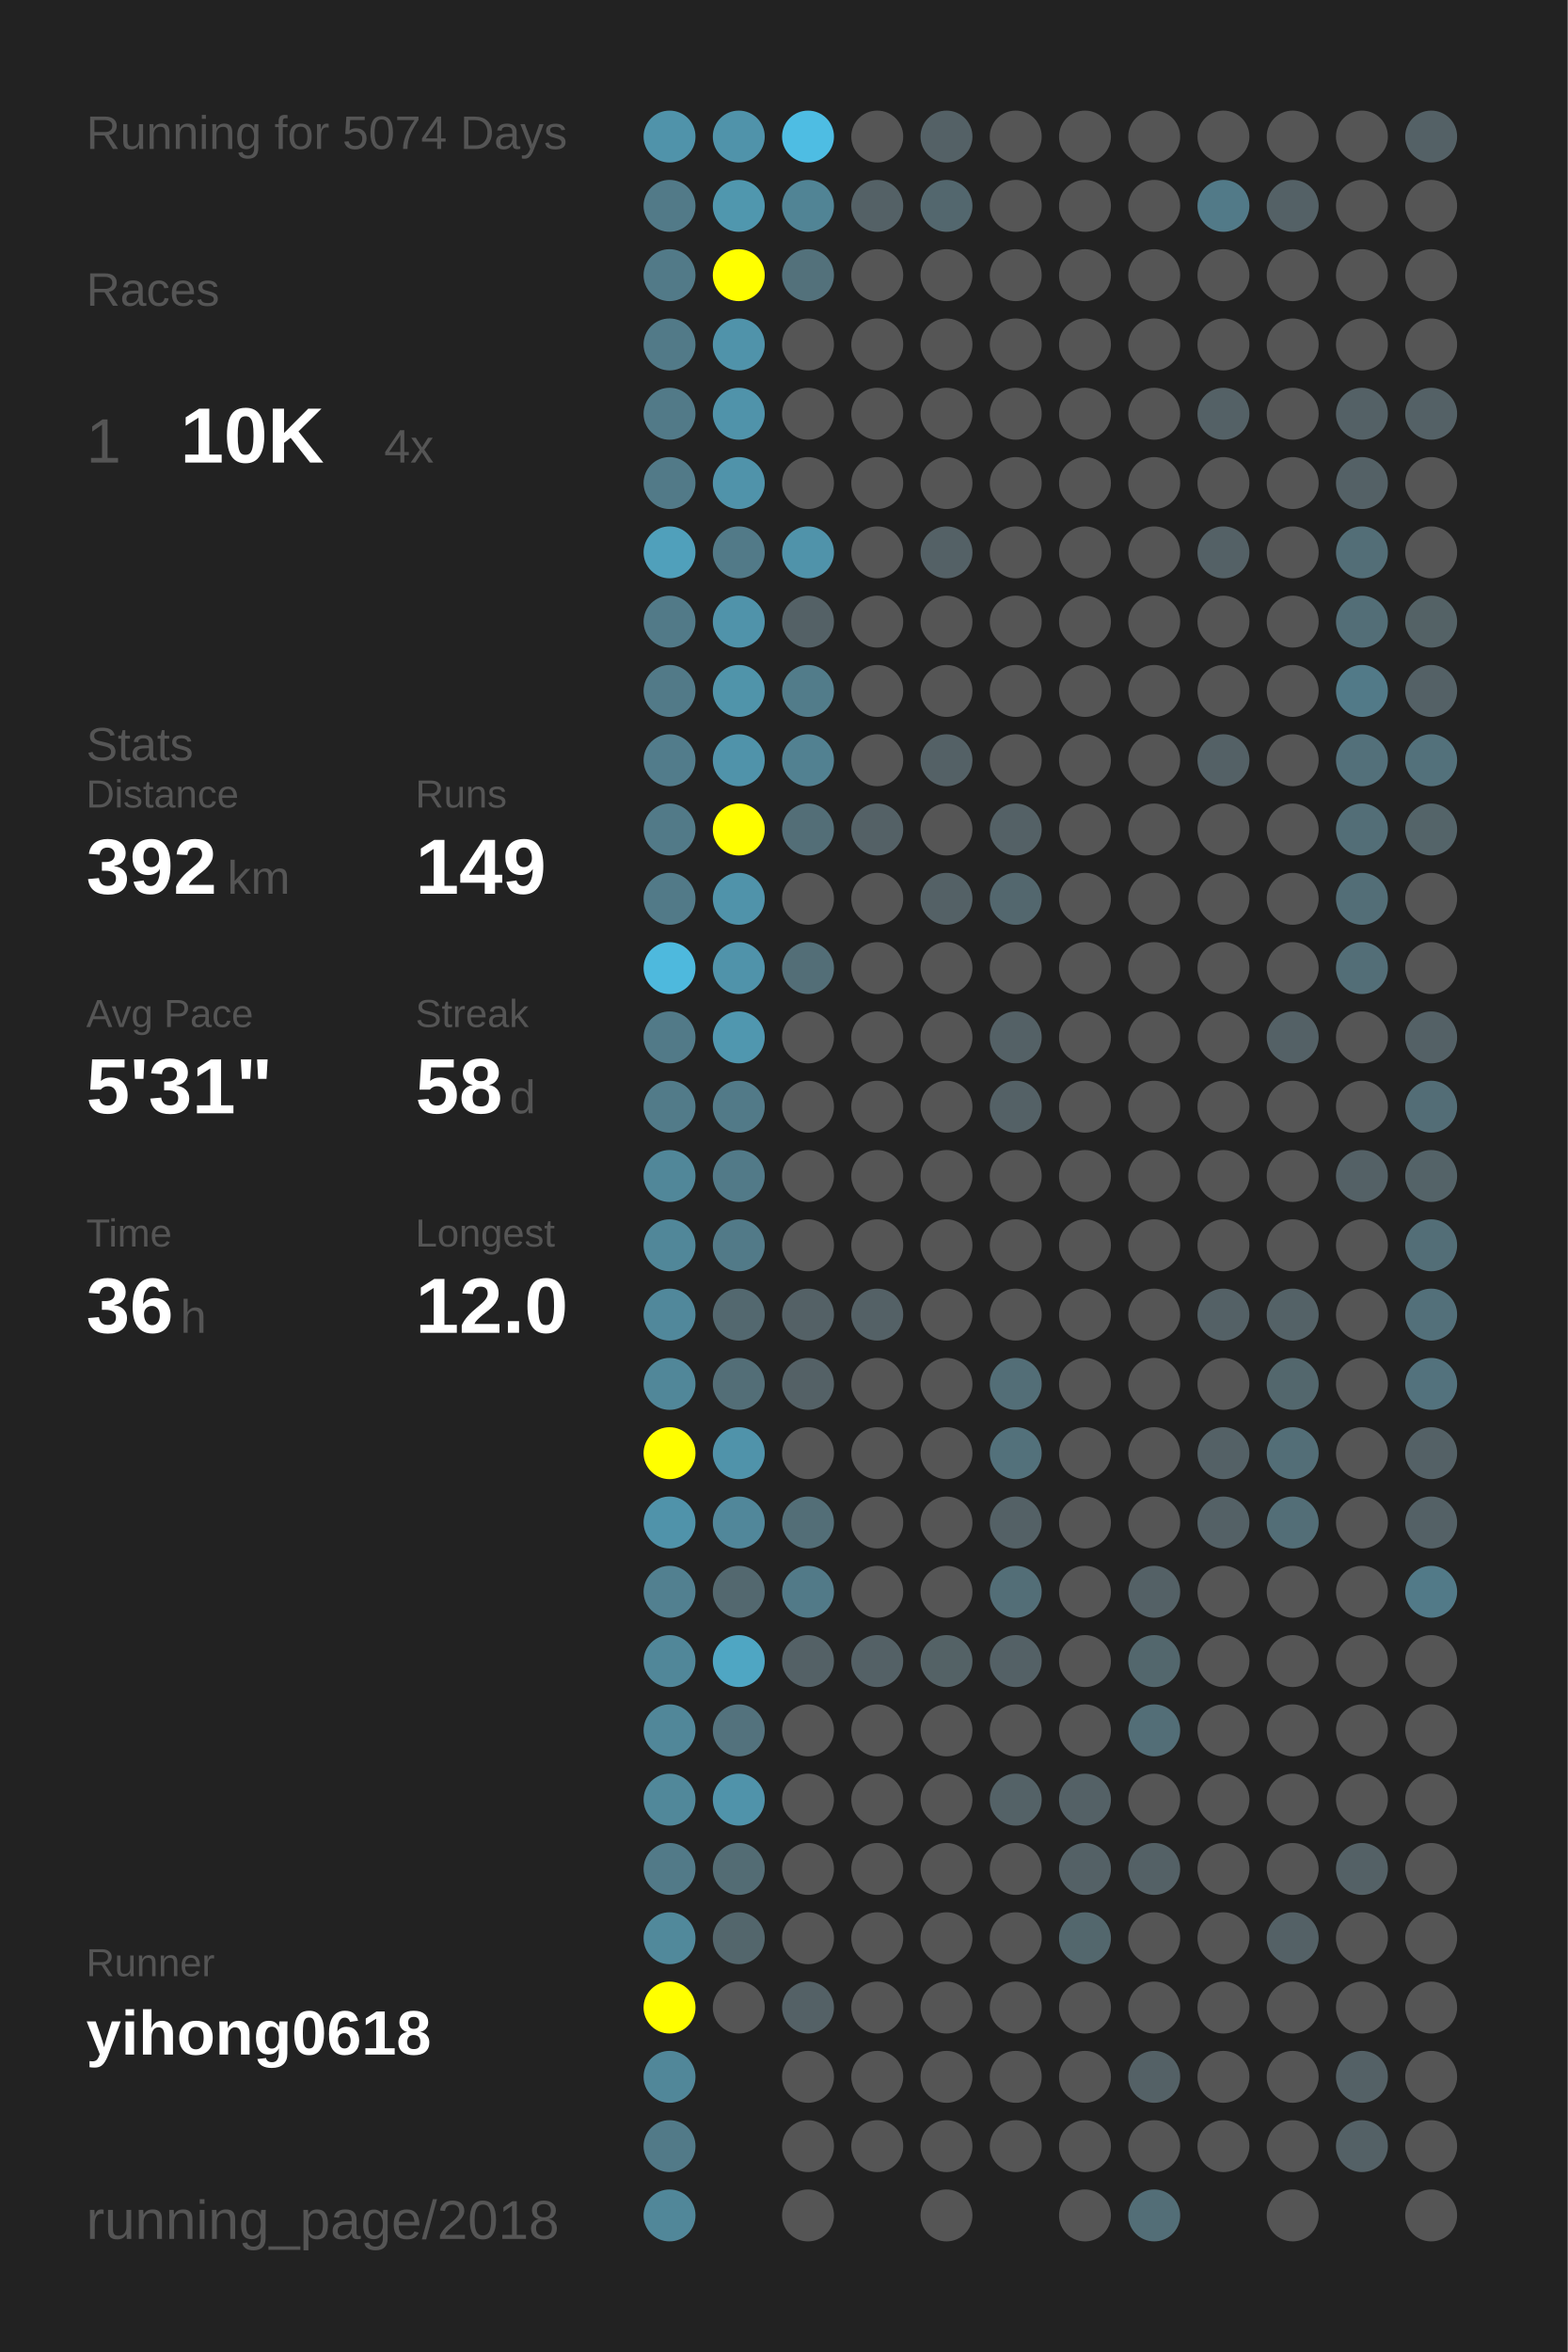
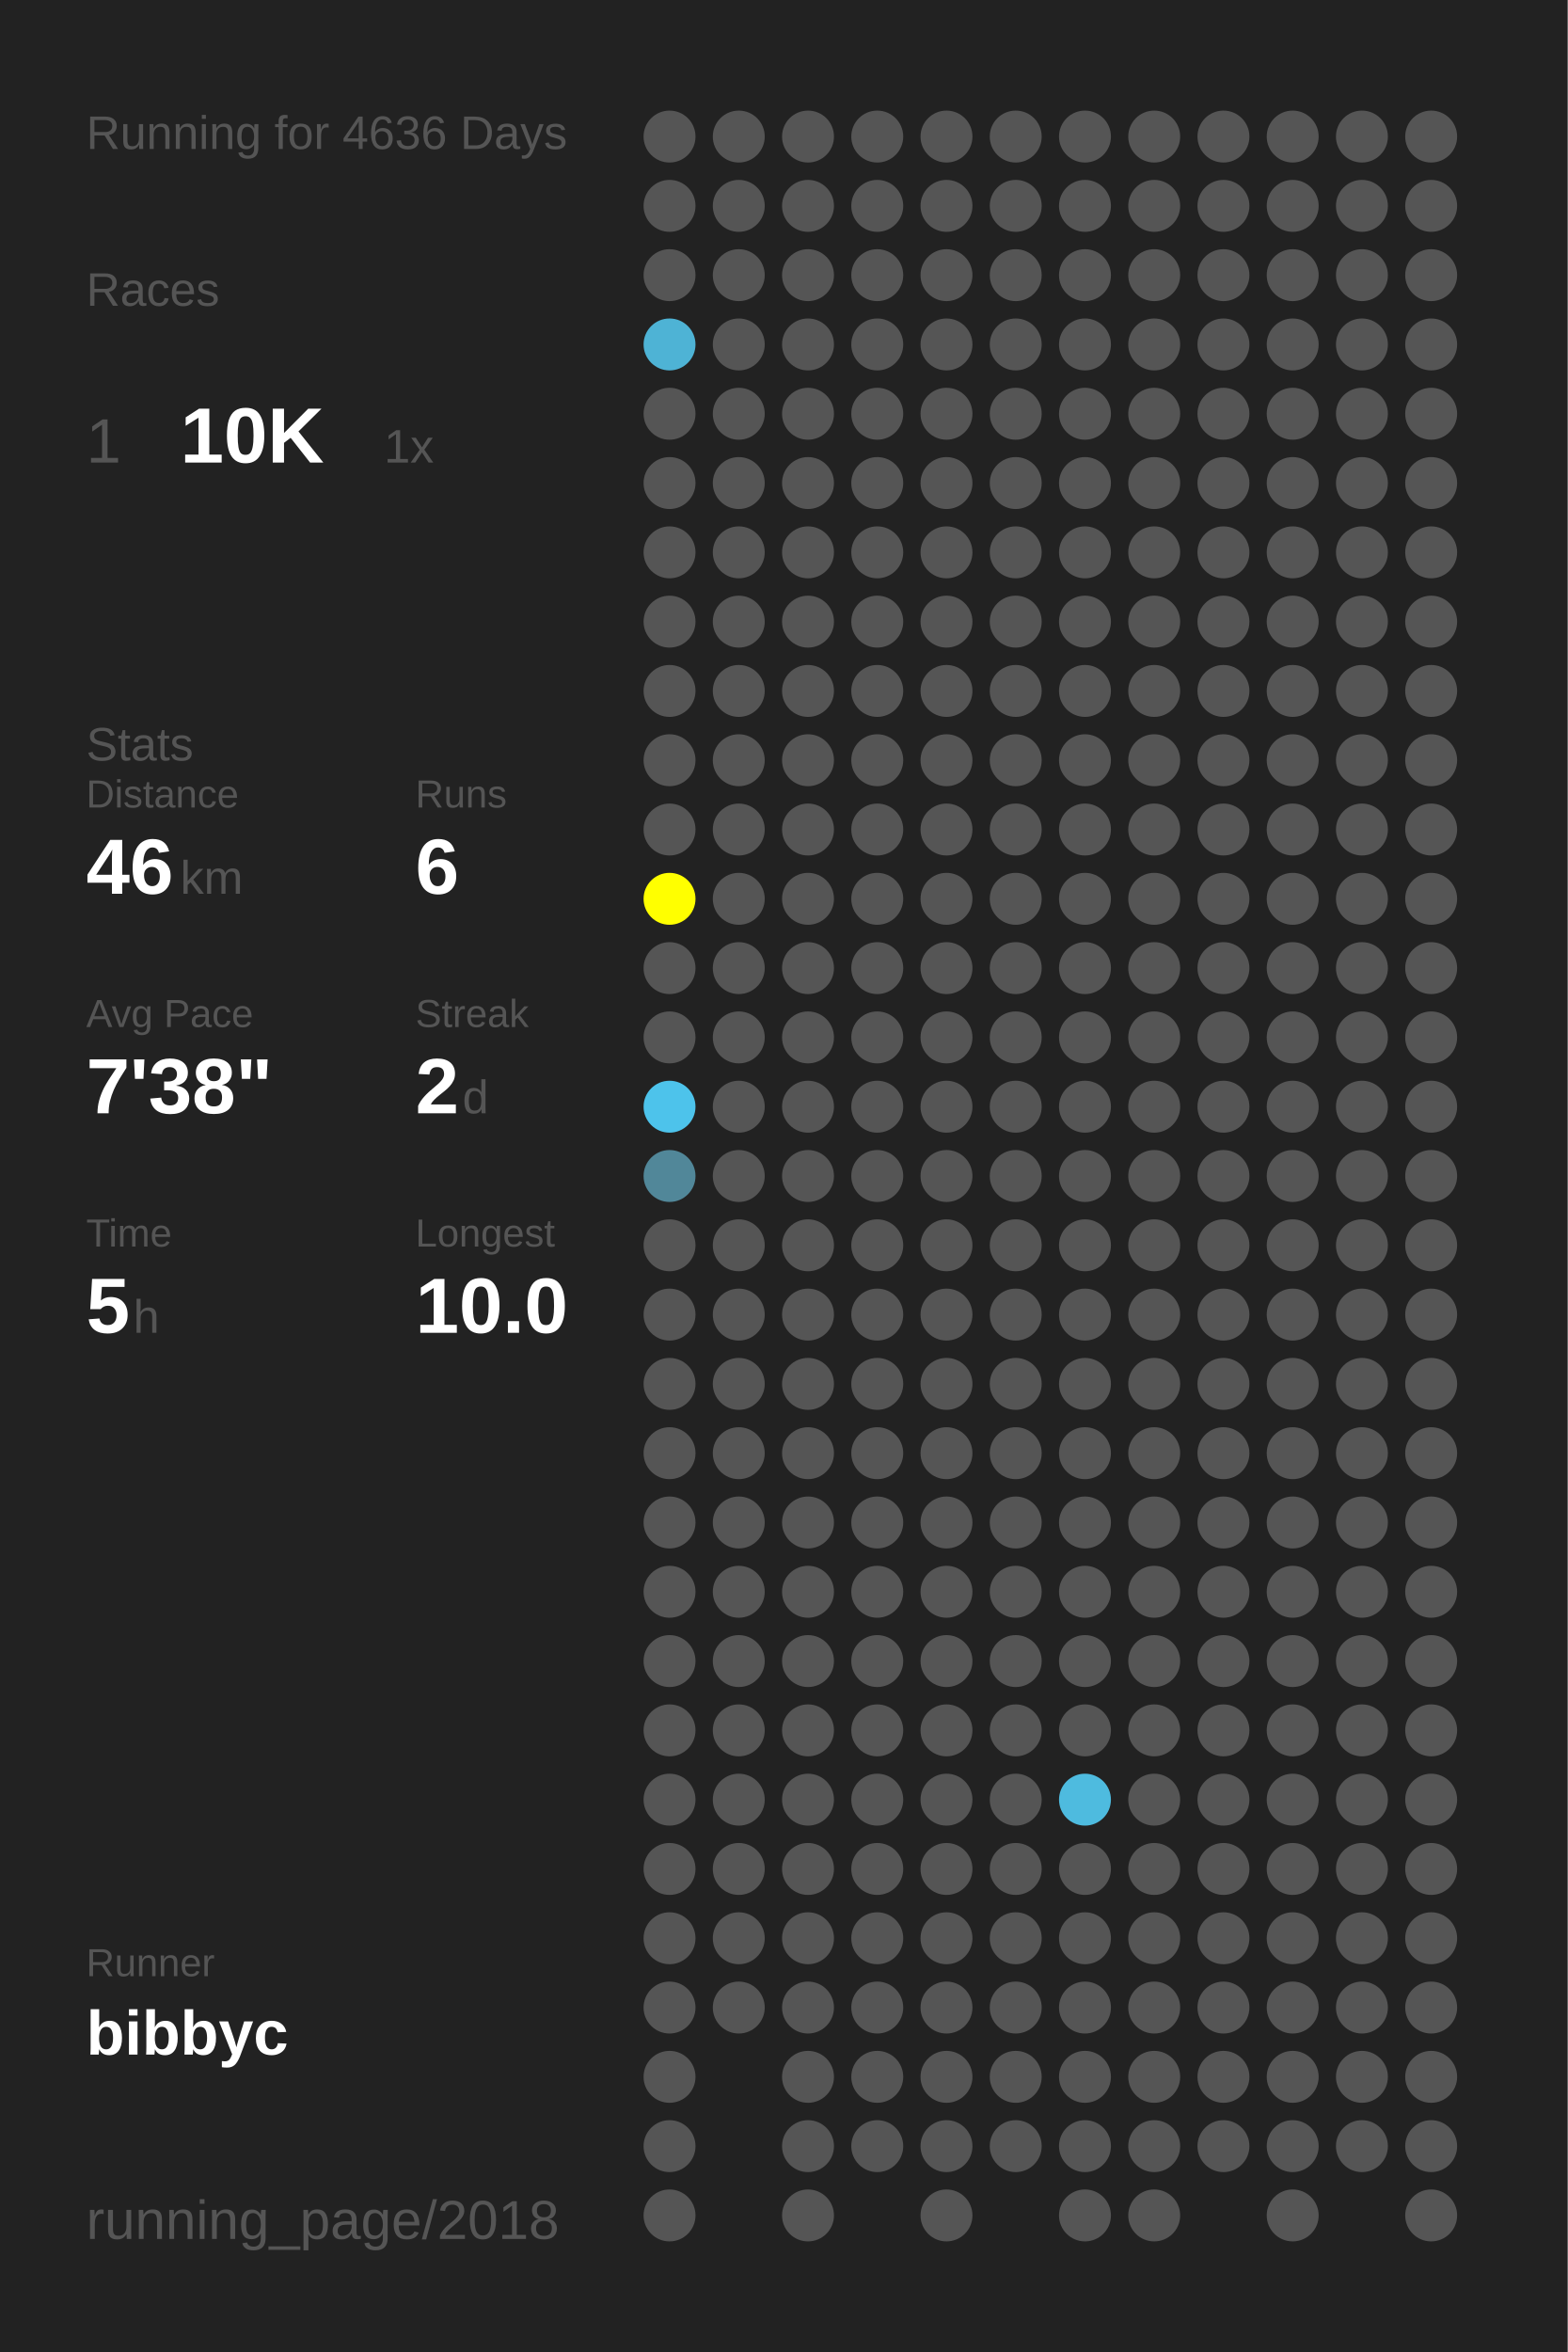
<svg xmlns="http://www.w3.org/2000/svg" baseProfile="full" height="300mm" version="1.1" viewBox="0,0,200,300" width="200mm">
  <defs />
  <rect fill="#222222" height="300" width="200" x="0" y="0" />
-   <text fill="#555555" style="font-size:6px; font-family:Arial;" x="11" y="19">Running for 5074 Days</text>
+   <text fill="#555555" style="font-size:6px; font-family:Arial;" x="11" y="19">Running for 4636 Days</text>
  <text fill="#555555" style="font-size:6px; font-family:Arial;" x="11" y="39">Races</text>
  <text fill="#555555" style="font-size:8px; font-family:Arial;" x="11" y="59">1</text>
  <text fill="#FFFFFF" style="font-size:10px; font-family:Arial; font-weight:bold;" x="23" y="59">10K</text>
-   <text fill="#555555" style="font-size:6px; font-family:Arial;" x="49" y="59">4x</text>
+   <text fill="#555555" style="font-size:6px; font-family:Arial;" x="49" y="59">1x</text>
  <text fill="#555555" style="font-size:6px; font-family:Arial;" x="11" y="97">Stats</text>
  <text fill="#555555" style="font-size:5px; font-family:Arial;" x="11" y="103">Distance</text>
-   <text fill="#FFFFFF" style="font-size:10px; font-family:Arial; font-weight:bold;" x="11" y="114">392</text>
-   <text fill="#555555" style="font-size:6px; font-family:Arial;" x="29" y="114">km</text>
+   <text fill="#FFFFFF" style="font-size:10px; font-family:Arial; font-weight:bold;" x="11" y="114">46</text>
+   <text fill="#555555" style="font-size:6px; font-family:Arial;" x="23" y="114">km</text>
  <text fill="#555555" style="font-size:5px; font-family:Arial;" x="53" y="103">Runs</text>
-   <text fill="#FFFFFF" style="font-size:10px; font-family:Arial; font-weight:bold;" x="53" y="114">149</text>
+   <text fill="#FFFFFF" style="font-size:10px; font-family:Arial; font-weight:bold;" x="53" y="114">6</text>
  <text fill="#555555" style="font-size:5px; font-family:Arial;" x="11" y="131">Avg Pace</text>
-   <text fill="#FFFFFF" style="font-size:10px; font-family:Arial; font-weight:bold;" x="11" y="142">5'31"</text>
+   <text fill="#FFFFFF" style="font-size:10px; font-family:Arial; font-weight:bold;" x="11" y="142">7'38"</text>
  <text fill="#555555" style="font-size:5px; font-family:Arial;" x="53" y="131">Streak</text>
-   <text fill="#FFFFFF" style="font-size:10px; font-family:Arial; font-weight:bold;" x="53" y="142">58</text>
-   <text fill="#555555" style="font-size:6px; font-family:Arial;" x="65" y="142">d</text>
+   <text fill="#FFFFFF" style="font-size:10px; font-family:Arial; font-weight:bold;" x="53" y="142">2</text>
+   <text fill="#555555" style="font-size:6px; font-family:Arial;" x="59" y="142">d</text>
  <text fill="#555555" style="font-size:5px; font-family:Arial;" x="11" y="159">Time</text>
-   <text fill="#FFFFFF" style="font-size:10px; font-family:Arial; font-weight:bold;" x="11" y="170">36</text>
-   <text fill="#555555" style="font-size:6px; font-family:Arial;" x="23" y="170">h</text>
+   <text fill="#FFFFFF" style="font-size:10px; font-family:Arial; font-weight:bold;" x="11" y="170">5</text>
+   <text fill="#555555" style="font-size:6px; font-family:Arial;" x="17" y="170">h</text>
  <text fill="#555555" style="font-size:5px; font-family:Arial;" x="53" y="159">Longest</text>
-   <text fill="#FFFFFF" style="font-size:10px; font-family:Arial; font-weight:bold;" x="53" y="170">12.0</text>
+   <text fill="#FFFFFF" style="font-size:10px; font-family:Arial; font-weight:bold;" x="53" y="170">10.0</text>
  <text fill="#555555" style="font-size:5px; font-family:Arial;" x="11" y="252.065">Runner</text>
-   <text fill="#FFFFFF" style="font-size:8px; font-family:Arial; font-weight:bold;" x="11" y="262.065">yihong0618</text>
+   <text fill="#FFFFFF" style="font-size:8px; font-family:Arial; font-weight:bold;" x="11" y="262.065">bibbyc</text>
  <text fill="#555555" style="font-size:7px; font-family:Arial;" x="11" y="285.581">running_page/2018</text>
-   <circle cx="85.417" cy="17.419" fill="#5093aa" r="3.312" />
-   <circle cx="85.417" cy="26.258" fill="#527a88" r="3.312" />
-   <circle cx="85.417" cy="35.097" fill="#527a88" r="3.312" />
-   <circle cx="85.417" cy="43.935" fill="#527a88" r="3.312" />
-   <circle cx="85.417" cy="52.774" fill="#527a88" r="3.312" />
-   <circle cx="85.417" cy="61.613" fill="#527a88" r="3.312" />
-   <circle cx="85.417" cy="70.452" fill="#50a0bb" r="3.312" />
-   <circle cx="85.417" cy="79.29" fill="#527a88" r="3.312" />
-   <circle cx="85.417" cy="88.129" fill="#527a88" r="3.312" />
-   <circle cx="85.417" cy="96.968" fill="#527c8b" r="3.312" />
-   <circle cx="85.417" cy="105.806" fill="#527a88" r="3.312" />
-   <circle cx="85.417" cy="114.645" fill="#527a88" r="3.312" />
-   <circle cx="85.417" cy="123.484" fill="#4eb9dd" r="3.312" />
-   <circle cx="85.417" cy="132.323" fill="#527a88" r="3.312" />
-   <circle cx="85.417" cy="141.161" fill="#527b89" r="3.312" />
+   <circle cx="85.417" cy="17.419" fill="#555555" r="3.312" />
+   <circle cx="85.417" cy="26.258" fill="#555555" r="3.312" />
+   <circle cx="85.417" cy="35.097" fill="#555555" r="3.312" />
+   <circle cx="85.417" cy="43.935" fill="#4eb3d5" r="3.312" />
+   <circle cx="85.417" cy="52.774" fill="#555555" r="3.312" />
+   <circle cx="85.417" cy="61.613" fill="#555555" r="3.312" />
+   <circle cx="85.417" cy="70.452" fill="#555555" r="3.312" />
+   <circle cx="85.417" cy="79.29" fill="#555555" r="3.312" />
+   <circle cx="85.417" cy="88.129" fill="#555555" r="3.312" />
+   <circle cx="85.417" cy="96.968" fill="#555555" r="3.312" />
+   <circle cx="85.417" cy="105.806" fill="#555555" r="3.312" />
+   <circle cx="85.417" cy="114.645" fill="#FFFF00" r="3.312" />
+   <circle cx="85.417" cy="123.484" fill="#555555" r="3.312" />
+   <circle cx="85.417" cy="132.323" fill="#555555" r="3.312" />
+   <circle cx="85.417" cy="141.161" fill="#4dc3eb" r="3.312" />
  <circle cx="85.417" cy="150" fill="#518799" r="3.312" />
-   <circle cx="85.417" cy="158.839" fill="#518799" r="3.312" />
-   <circle cx="85.417" cy="167.677" fill="#51889b" r="3.312" />
-   <circle cx="85.417" cy="176.516" fill="#518799" r="3.312" />
-   <circle cx="85.417" cy="185.355" fill="#FFFF00" r="3.312" />
-   <circle cx="85.417" cy="194.194" fill="#5093aa" r="3.312" />
-   <circle cx="85.417" cy="203.032" fill="#528090" r="3.312" />
-   <circle cx="85.417" cy="211.871" fill="#518799" r="3.312" />
-   <circle cx="85.417" cy="220.71" fill="#518799" r="3.312" />
-   <circle cx="85.417" cy="229.548" fill="#51889a" r="3.312" />
-   <circle cx="85.417" cy="238.387" fill="#527a88" r="3.312" />
-   <circle cx="85.417" cy="247.226" fill="#51899b" r="3.312" />
-   <circle cx="85.417" cy="256.065" fill="#FFFF00" r="3.312" />
-   <circle cx="85.417" cy="264.903" fill="#518799" r="3.312" />
-   <circle cx="85.417" cy="273.742" fill="#527a88" r="3.312" />
-   <circle cx="85.417" cy="282.581" fill="#518799" r="3.312" />
-   <circle cx="94.25" cy="17.419" fill="#5093aa" r="3.312" />
-   <circle cx="94.25" cy="26.258" fill="#5097ae" r="3.312" />
-   <circle cx="94.25" cy="35.097" fill="#FFFF00" r="3.312" />
-   <circle cx="94.25" cy="43.935" fill="#5093aa" r="3.312" />
-   <circle cx="94.25" cy="52.774" fill="#5093aa" r="3.312" />
-   <circle cx="94.25" cy="61.613" fill="#5093aa" r="3.312" />
-   <circle cx="94.25" cy="70.452" fill="#527a88" r="3.312" />
-   <circle cx="94.25" cy="79.29" fill="#5093aa" r="3.312" />
-   <circle cx="94.25" cy="88.129" fill="#5094aa" r="3.312" />
-   <circle cx="94.25" cy="96.968" fill="#5093aa" r="3.312" />
-   <circle cx="94.25" cy="105.806" fill="#FFFF00" r="3.312" />
-   <circle cx="94.25" cy="114.645" fill="#5093aa" r="3.312" />
-   <circle cx="94.25" cy="123.484" fill="#5093aa" r="3.312" />
-   <circle cx="94.25" cy="132.323" fill="#5097af" r="3.312" />
-   <circle cx="94.25" cy="141.161" fill="#527a88" r="3.312" />
-   <circle cx="94.25" cy="150" fill="#527a88" r="3.312" />
-   <circle cx="94.25" cy="158.839" fill="#527a88" r="3.312" />
-   <circle cx="94.25" cy="167.677" fill="#53686f" r="3.312" />
-   <circle cx="94.25" cy="176.516" fill="#536e77" r="3.312" />
-   <circle cx="94.25" cy="185.355" fill="#5093aa" r="3.312" />
-   <circle cx="94.25" cy="194.194" fill="#51879a" r="3.312" />
-   <circle cx="94.25" cy="203.032" fill="#53686f" r="3.312" />
-   <circle cx="94.25" cy="211.871" fill="#4fa6c3" r="3.312" />
-   <circle cx="94.25" cy="220.71" fill="#53727d" r="3.312" />
-   <circle cx="94.25" cy="229.548" fill="#5093aa" r="3.312" />
-   <circle cx="94.25" cy="238.387" fill="#536c74" r="3.312" />
-   <circle cx="94.25" cy="247.226" fill="#53666c" r="3.312" />
+   <circle cx="85.417" cy="158.839" fill="#555555" r="3.312" />
+   <circle cx="85.417" cy="167.677" fill="#555555" r="3.312" />
+   <circle cx="85.417" cy="176.516" fill="#555555" r="3.312" />
+   <circle cx="85.417" cy="185.355" fill="#555555" r="3.312" />
+   <circle cx="85.417" cy="194.194" fill="#555555" r="3.312" />
+   <circle cx="85.417" cy="203.032" fill="#555555" r="3.312" />
+   <circle cx="85.417" cy="211.871" fill="#555555" r="3.312" />
+   <circle cx="85.417" cy="220.71" fill="#555555" r="3.312" />
+   <circle cx="85.417" cy="229.548" fill="#555555" r="3.312" />
+   <circle cx="85.417" cy="238.387" fill="#555555" r="3.312" />
+   <circle cx="85.417" cy="247.226" fill="#555555" r="3.312" />
+   <circle cx="85.417" cy="256.065" fill="#555555" r="3.312" />
+   <circle cx="85.417" cy="264.903" fill="#555555" r="3.312" />
+   <circle cx="85.417" cy="273.742" fill="#555555" r="3.312" />
+   <circle cx="85.417" cy="282.581" fill="#555555" r="3.312" />
+   <circle cx="94.25" cy="17.419" fill="#555555" r="3.312" />
+   <circle cx="94.25" cy="26.258" fill="#555555" r="3.312" />
+   <circle cx="94.25" cy="35.097" fill="#555555" r="3.312" />
+   <circle cx="94.25" cy="43.935" fill="#555555" r="3.312" />
+   <circle cx="94.25" cy="52.774" fill="#555555" r="3.312" />
+   <circle cx="94.25" cy="61.613" fill="#555555" r="3.312" />
+   <circle cx="94.25" cy="70.452" fill="#555555" r="3.312" />
+   <circle cx="94.25" cy="79.29" fill="#555555" r="3.312" />
+   <circle cx="94.25" cy="88.129" fill="#555555" r="3.312" />
+   <circle cx="94.25" cy="96.968" fill="#555555" r="3.312" />
+   <circle cx="94.25" cy="105.806" fill="#555555" r="3.312" />
+   <circle cx="94.25" cy="114.645" fill="#555555" r="3.312" />
+   <circle cx="94.25" cy="123.484" fill="#555555" r="3.312" />
+   <circle cx="94.25" cy="132.323" fill="#555555" r="3.312" />
+   <circle cx="94.25" cy="141.161" fill="#555555" r="3.312" />
+   <circle cx="94.25" cy="150" fill="#555555" r="3.312" />
+   <circle cx="94.25" cy="158.839" fill="#555555" r="3.312" />
+   <circle cx="94.25" cy="167.677" fill="#555555" r="3.312" />
+   <circle cx="94.25" cy="176.516" fill="#555555" r="3.312" />
+   <circle cx="94.25" cy="185.355" fill="#555555" r="3.312" />
+   <circle cx="94.25" cy="194.194" fill="#555555" r="3.312" />
+   <circle cx="94.25" cy="203.032" fill="#555555" r="3.312" />
+   <circle cx="94.25" cy="211.871" fill="#555555" r="3.312" />
+   <circle cx="94.25" cy="220.71" fill="#555555" r="3.312" />
+   <circle cx="94.25" cy="229.548" fill="#555555" r="3.312" />
+   <circle cx="94.25" cy="238.387" fill="#555555" r="3.312" />
+   <circle cx="94.25" cy="247.226" fill="#555555" r="3.312" />
  <circle cx="94.25" cy="256.065" fill="#555555" r="3.312" />
-   <circle cx="103.083" cy="17.419" fill="#4ebde3" r="3.312" />
-   <circle cx="103.083" cy="26.258" fill="#518495" r="3.312" />
-   <circle cx="103.083" cy="35.097" fill="#53717b" r="3.312" />
+   <circle cx="103.083" cy="17.419" fill="#555555" r="3.312" />
+   <circle cx="103.083" cy="26.258" fill="#555555" r="3.312" />
+   <circle cx="103.083" cy="35.097" fill="#555555" r="3.312" />
  <circle cx="103.083" cy="43.935" fill="#555555" r="3.312" />
  <circle cx="103.083" cy="52.774" fill="#555555" r="3.312" />
  <circle cx="103.083" cy="61.613" fill="#555555" r="3.312" />
-   <circle cx="103.083" cy="70.452" fill="#5093aa" r="3.312" />
-   <circle cx="103.083" cy="79.29" fill="#546166" r="3.312" />
-   <circle cx="103.083" cy="88.129" fill="#527c8a" r="3.312" />
-   <circle cx="103.083" cy="96.968" fill="#528191" r="3.312" />
-   <circle cx="103.083" cy="105.806" fill="#536e77" r="3.312" />
+   <circle cx="103.083" cy="70.452" fill="#555555" r="3.312" />
+   <circle cx="103.083" cy="79.29" fill="#555555" r="3.312" />
+   <circle cx="103.083" cy="88.129" fill="#555555" r="3.312" />
+   <circle cx="103.083" cy="96.968" fill="#555555" r="3.312" />
+   <circle cx="103.083" cy="105.806" fill="#555555" r="3.312" />
  <circle cx="103.083" cy="114.645" fill="#555555" r="3.312" />
-   <circle cx="103.083" cy="123.484" fill="#536e77" r="3.312" />
+   <circle cx="103.083" cy="123.484" fill="#555555" r="3.312" />
  <circle cx="103.083" cy="132.323" fill="#555555" r="3.312" />
  <circle cx="103.083" cy="141.161" fill="#555555" r="3.312" />
  <circle cx="103.083" cy="150" fill="#555555" r="3.312" />
  <circle cx="103.083" cy="158.839" fill="#555555" r="3.312" />
-   <circle cx="103.083" cy="167.677" fill="#546166" r="3.312" />
-   <circle cx="103.083" cy="176.516" fill="#546166" r="3.312" />
+   <circle cx="103.083" cy="167.677" fill="#555555" r="3.312" />
+   <circle cx="103.083" cy="176.516" fill="#555555" r="3.312" />
  <circle cx="103.083" cy="185.355" fill="#555555" r="3.312" />
-   <circle cx="103.083" cy="194.194" fill="#536e77" r="3.312" />
-   <circle cx="103.083" cy="203.032" fill="#527a88" r="3.312" />
-   <circle cx="103.083" cy="211.871" fill="#546166" r="3.312" />
+   <circle cx="103.083" cy="194.194" fill="#555555" r="3.312" />
+   <circle cx="103.083" cy="203.032" fill="#555555" r="3.312" />
+   <circle cx="103.083" cy="211.871" fill="#555555" r="3.312" />
  <circle cx="103.083" cy="220.71" fill="#555555" r="3.312" />
  <circle cx="103.083" cy="229.548" fill="#555555" r="3.312" />
  <circle cx="103.083" cy="238.387" fill="#555555" r="3.312" />
  <circle cx="103.083" cy="247.226" fill="#555555" r="3.312" />
-   <circle cx="103.083" cy="256.065" fill="#546166" r="3.312" />
+   <circle cx="103.083" cy="256.065" fill="#555555" r="3.312" />
  <circle cx="103.083" cy="264.903" fill="#555555" r="3.312" />
  <circle cx="103.083" cy="273.742" fill="#555555" r="3.312" />
  <circle cx="103.083" cy="282.581" fill="#555555" r="3.312" />
  <circle cx="111.917" cy="17.419" fill="#555555" r="3.312" />
-   <circle cx="111.917" cy="26.258" fill="#546166" r="3.312" />
+   <circle cx="111.917" cy="26.258" fill="#555555" r="3.312" />
  <circle cx="111.917" cy="35.097" fill="#555555" r="3.312" />
  <circle cx="111.917" cy="43.935" fill="#555555" r="3.312" />
  <circle cx="111.917" cy="52.774" fill="#555555" r="3.312" />
  <circle cx="111.917" cy="61.613" fill="#555555" r="3.312" />
  <circle cx="111.917" cy="70.452" fill="#555555" r="3.312" />
  <circle cx="111.917" cy="79.29" fill="#555555" r="3.312" />
  <circle cx="111.917" cy="88.129" fill="#555555" r="3.312" />
  <circle cx="111.917" cy="96.968" fill="#555555" r="3.312" />
-   <circle cx="111.917" cy="105.806" fill="#546166" r="3.312" />
+   <circle cx="111.917" cy="105.806" fill="#555555" r="3.312" />
  <circle cx="111.917" cy="114.645" fill="#555555" r="3.312" />
  <circle cx="111.917" cy="123.484" fill="#555555" r="3.312" />
  <circle cx="111.917" cy="132.323" fill="#555555" r="3.312" />
  <circle cx="111.917" cy="141.161" fill="#555555" r="3.312" />
  <circle cx="111.917" cy="150" fill="#555555" r="3.312" />
  <circle cx="111.917" cy="158.839" fill="#555555" r="3.312" />
-   <circle cx="111.917" cy="167.677" fill="#546166" r="3.312" />
+   <circle cx="111.917" cy="167.677" fill="#555555" r="3.312" />
  <circle cx="111.917" cy="176.516" fill="#555555" r="3.312" />
  <circle cx="111.917" cy="185.355" fill="#555555" r="3.312" />
  <circle cx="111.917" cy="194.194" fill="#555555" r="3.312" />
  <circle cx="111.917" cy="203.032" fill="#555555" r="3.312" />
-   <circle cx="111.917" cy="211.871" fill="#546166" r="3.312" />
+   <circle cx="111.917" cy="211.871" fill="#555555" r="3.312" />
  <circle cx="111.917" cy="220.71" fill="#555555" r="3.312" />
  <circle cx="111.917" cy="229.548" fill="#555555" r="3.312" />
  <circle cx="111.917" cy="238.387" fill="#555555" r="3.312" />
  <circle cx="111.917" cy="247.226" fill="#555555" r="3.312" />
  <circle cx="111.917" cy="256.065" fill="#555555" r="3.312" />
  <circle cx="111.917" cy="264.903" fill="#555555" r="3.312" />
  <circle cx="111.917" cy="273.742" fill="#555555" r="3.312" />
-   <circle cx="120.75" cy="17.419" fill="#546166" r="3.312" />
-   <circle cx="120.75" cy="26.258" fill="#53676e" r="3.312" />
+   <circle cx="120.75" cy="17.419" fill="#555555" r="3.312" />
+   <circle cx="120.75" cy="26.258" fill="#555555" r="3.312" />
  <circle cx="120.75" cy="35.097" fill="#555555" r="3.312" />
  <circle cx="120.75" cy="43.935" fill="#555555" r="3.312" />
  <circle cx="120.75" cy="52.774" fill="#555555" r="3.312" />
  <circle cx="120.75" cy="61.613" fill="#555555" r="3.312" />
-   <circle cx="120.75" cy="70.452" fill="#546166" r="3.312" />
+   <circle cx="120.75" cy="70.452" fill="#555555" r="3.312" />
  <circle cx="120.75" cy="79.29" fill="#555555" r="3.312" />
  <circle cx="120.75" cy="88.129" fill="#555555" r="3.312" />
-   <circle cx="120.75" cy="96.968" fill="#546166" r="3.312" />
+   <circle cx="120.75" cy="96.968" fill="#555555" r="3.312" />
  <circle cx="120.75" cy="105.806" fill="#555555" r="3.312" />
-   <circle cx="120.75" cy="114.645" fill="#546166" r="3.312" />
+   <circle cx="120.75" cy="114.645" fill="#555555" r="3.312" />
  <circle cx="120.75" cy="123.484" fill="#555555" r="3.312" />
  <circle cx="120.75" cy="132.323" fill="#555555" r="3.312" />
  <circle cx="120.75" cy="141.161" fill="#555555" r="3.312" />
  <circle cx="120.75" cy="150" fill="#555555" r="3.312" />
  <circle cx="120.75" cy="158.839" fill="#555555" r="3.312" />
  <circle cx="120.75" cy="167.677" fill="#555555" r="3.312" />
  <circle cx="120.75" cy="176.516" fill="#555555" r="3.312" />
  <circle cx="120.75" cy="185.355" fill="#555555" r="3.312" />
  <circle cx="120.75" cy="194.194" fill="#555555" r="3.312" />
  <circle cx="120.75" cy="203.032" fill="#555555" r="3.312" />
-   <circle cx="120.75" cy="211.871" fill="#546266" r="3.312" />
+   <circle cx="120.75" cy="211.871" fill="#555555" r="3.312" />
  <circle cx="120.75" cy="220.71" fill="#555555" r="3.312" />
  <circle cx="120.75" cy="229.548" fill="#555555" r="3.312" />
  <circle cx="120.75" cy="238.387" fill="#555555" r="3.312" />
  <circle cx="120.75" cy="247.226" fill="#555555" r="3.312" />
  <circle cx="120.75" cy="256.065" fill="#555555" r="3.312" />
  <circle cx="120.75" cy="264.903" fill="#555555" r="3.312" />
  <circle cx="120.75" cy="273.742" fill="#555555" r="3.312" />
  <circle cx="120.75" cy="282.581" fill="#555555" r="3.312" />
  <circle cx="129.583" cy="17.419" fill="#555555" r="3.312" />
  <circle cx="129.583" cy="26.258" fill="#555555" r="3.312" />
  <circle cx="129.583" cy="35.097" fill="#555555" r="3.312" />
  <circle cx="129.583" cy="43.935" fill="#555555" r="3.312" />
  <circle cx="129.583" cy="52.774" fill="#555555" r="3.312" />
  <circle cx="129.583" cy="61.613" fill="#555555" r="3.312" />
  <circle cx="129.583" cy="70.452" fill="#555555" r="3.312" />
  <circle cx="129.583" cy="79.29" fill="#555555" r="3.312" />
  <circle cx="129.583" cy="88.129" fill="#555555" r="3.312" />
  <circle cx="129.583" cy="96.968" fill="#555555" r="3.312" />
-   <circle cx="129.583" cy="105.806" fill="#546166" r="3.312" />
-   <circle cx="129.583" cy="114.645" fill="#53676e" r="3.312" />
+   <circle cx="129.583" cy="105.806" fill="#555555" r="3.312" />
+   <circle cx="129.583" cy="114.645" fill="#555555" r="3.312" />
  <circle cx="129.583" cy="123.484" fill="#555555" r="3.312" />
-   <circle cx="129.583" cy="132.323" fill="#546166" r="3.312" />
-   <circle cx="129.583" cy="141.161" fill="#546166" r="3.312" />
+   <circle cx="129.583" cy="132.323" fill="#555555" r="3.312" />
+   <circle cx="129.583" cy="141.161" fill="#555555" r="3.312" />
  <circle cx="129.583" cy="150" fill="#555555" r="3.312" />
  <circle cx="129.583" cy="158.839" fill="#555555" r="3.312" />
  <circle cx="129.583" cy="167.677" fill="#555555" r="3.312" />
-   <circle cx="129.583" cy="176.516" fill="#536e77" r="3.312" />
-   <circle cx="129.583" cy="185.355" fill="#53717b" r="3.312" />
-   <circle cx="129.583" cy="194.194" fill="#546166" r="3.312" />
-   <circle cx="129.583" cy="203.032" fill="#536e77" r="3.312" />
-   <circle cx="129.583" cy="211.871" fill="#546166" r="3.312" />
+   <circle cx="129.583" cy="176.516" fill="#555555" r="3.312" />
+   <circle cx="129.583" cy="185.355" fill="#555555" r="3.312" />
+   <circle cx="129.583" cy="194.194" fill="#555555" r="3.312" />
+   <circle cx="129.583" cy="203.032" fill="#555555" r="3.312" />
+   <circle cx="129.583" cy="211.871" fill="#555555" r="3.312" />
  <circle cx="129.583" cy="220.71" fill="#555555" r="3.312" />
-   <circle cx="129.583" cy="229.548" fill="#546267" r="3.312" />
+   <circle cx="129.583" cy="229.548" fill="#555555" r="3.312" />
  <circle cx="129.583" cy="238.387" fill="#555555" r="3.312" />
  <circle cx="129.583" cy="247.226" fill="#555555" r="3.312" />
  <circle cx="129.583" cy="256.065" fill="#555555" r="3.312" />
  <circle cx="129.583" cy="264.903" fill="#555555" r="3.312" />
  <circle cx="129.583" cy="273.742" fill="#555555" r="3.312" />
  <circle cx="138.417" cy="17.419" fill="#555555" r="3.312" />
  <circle cx="138.417" cy="26.258" fill="#555555" r="3.312" />
  <circle cx="138.417" cy="35.097" fill="#555555" r="3.312" />
  <circle cx="138.417" cy="43.935" fill="#555555" r="3.312" />
  <circle cx="138.417" cy="52.774" fill="#555555" r="3.312" />
  <circle cx="138.417" cy="61.613" fill="#555555" r="3.312" />
  <circle cx="138.417" cy="70.452" fill="#555555" r="3.312" />
  <circle cx="138.417" cy="79.29" fill="#555555" r="3.312" />
  <circle cx="138.417" cy="88.129" fill="#555555" r="3.312" />
  <circle cx="138.417" cy="96.968" fill="#555555" r="3.312" />
  <circle cx="138.417" cy="105.806" fill="#555555" r="3.312" />
  <circle cx="138.417" cy="114.645" fill="#555555" r="3.312" />
  <circle cx="138.417" cy="123.484" fill="#555555" r="3.312" />
  <circle cx="138.417" cy="132.323" fill="#555555" r="3.312" />
  <circle cx="138.417" cy="141.161" fill="#555555" r="3.312" />
  <circle cx="138.417" cy="150" fill="#555555" r="3.312" />
  <circle cx="138.417" cy="158.839" fill="#555555" r="3.312" />
  <circle cx="138.417" cy="167.677" fill="#555555" r="3.312" />
  <circle cx="138.417" cy="176.516" fill="#555555" r="3.312" />
  <circle cx="138.417" cy="185.355" fill="#555555" r="3.312" />
  <circle cx="138.417" cy="194.194" fill="#555555" r="3.312" />
  <circle cx="138.417" cy="203.032" fill="#555555" r="3.312" />
  <circle cx="138.417" cy="211.871" fill="#555555" r="3.312" />
  <circle cx="138.417" cy="220.71" fill="#555555" r="3.312" />
-   <circle cx="138.417" cy="229.548" fill="#546166" r="3.312" />
-   <circle cx="138.417" cy="238.387" fill="#546166" r="3.312" />
-   <circle cx="138.417" cy="247.226" fill="#53676d" r="3.312" />
+   <circle cx="138.417" cy="229.548" fill="#4ebbdf" r="3.312" />
+   <circle cx="138.417" cy="238.387" fill="#555555" r="3.312" />
+   <circle cx="138.417" cy="247.226" fill="#555555" r="3.312" />
  <circle cx="138.417" cy="256.065" fill="#555555" r="3.312" />
  <circle cx="138.417" cy="264.903" fill="#555555" r="3.312" />
  <circle cx="138.417" cy="273.742" fill="#555555" r="3.312" />
  <circle cx="138.417" cy="282.581" fill="#555555" r="3.312" />
  <circle cx="147.25" cy="17.419" fill="#555555" r="3.312" />
  <circle cx="147.25" cy="26.258" fill="#555555" r="3.312" />
  <circle cx="147.25" cy="35.097" fill="#555555" r="3.312" />
  <circle cx="147.25" cy="43.935" fill="#555555" r="3.312" />
  <circle cx="147.25" cy="52.774" fill="#555555" r="3.312" />
  <circle cx="147.25" cy="61.613" fill="#555555" r="3.312" />
  <circle cx="147.25" cy="70.452" fill="#555555" r="3.312" />
  <circle cx="147.25" cy="79.29" fill="#555555" r="3.312" />
  <circle cx="147.25" cy="88.129" fill="#555555" r="3.312" />
  <circle cx="147.25" cy="96.968" fill="#555555" r="3.312" />
  <circle cx="147.25" cy="105.806" fill="#555555" r="3.312" />
  <circle cx="147.25" cy="114.645" fill="#555555" r="3.312" />
  <circle cx="147.25" cy="123.484" fill="#555555" r="3.312" />
  <circle cx="147.25" cy="132.323" fill="#555555" r="3.312" />
  <circle cx="147.25" cy="141.161" fill="#555555" r="3.312" />
  <circle cx="147.25" cy="150" fill="#555555" r="3.312" />
  <circle cx="147.25" cy="158.839" fill="#555555" r="3.312" />
  <circle cx="147.25" cy="167.677" fill="#555555" r="3.312" />
  <circle cx="147.25" cy="176.516" fill="#555555" r="3.312" />
  <circle cx="147.25" cy="185.355" fill="#555555" r="3.312" />
  <circle cx="147.25" cy="194.194" fill="#555555" r="3.312" />
-   <circle cx="147.25" cy="203.032" fill="#546166" r="3.312" />
-   <circle cx="147.25" cy="211.871" fill="#53676d" r="3.312" />
-   <circle cx="147.25" cy="220.71" fill="#536e77" r="3.312" />
+   <circle cx="147.25" cy="203.032" fill="#555555" r="3.312" />
+   <circle cx="147.25" cy="211.871" fill="#555555" r="3.312" />
+   <circle cx="147.25" cy="220.71" fill="#555555" r="3.312" />
  <circle cx="147.25" cy="229.548" fill="#555555" r="3.312" />
-   <circle cx="147.25" cy="238.387" fill="#546166" r="3.312" />
+   <circle cx="147.25" cy="238.387" fill="#555555" r="3.312" />
  <circle cx="147.25" cy="247.226" fill="#555555" r="3.312" />
  <circle cx="147.25" cy="256.065" fill="#555555" r="3.312" />
-   <circle cx="147.25" cy="264.903" fill="#546166" r="3.312" />
+   <circle cx="147.25" cy="264.903" fill="#555555" r="3.312" />
  <circle cx="147.25" cy="273.742" fill="#555555" r="3.312" />
-   <circle cx="147.25" cy="282.581" fill="#536e77" r="3.312" />
+   <circle cx="147.25" cy="282.581" fill="#555555" r="3.312" />
  <circle cx="156.083" cy="17.419" fill="#555555" r="3.312" />
-   <circle cx="156.083" cy="26.258" fill="#527a88" r="3.312" />
+   <circle cx="156.083" cy="26.258" fill="#555555" r="3.312" />
  <circle cx="156.083" cy="35.097" fill="#555555" r="3.312" />
  <circle cx="156.083" cy="43.935" fill="#555555" r="3.312" />
-   <circle cx="156.083" cy="52.774" fill="#546166" r="3.312" />
+   <circle cx="156.083" cy="52.774" fill="#555555" r="3.312" />
  <circle cx="156.083" cy="61.613" fill="#555555" r="3.312" />
-   <circle cx="156.083" cy="70.452" fill="#546166" r="3.312" />
+   <circle cx="156.083" cy="70.452" fill="#555555" r="3.312" />
  <circle cx="156.083" cy="79.29" fill="#555555" r="3.312" />
  <circle cx="156.083" cy="88.129" fill="#555555" r="3.312" />
-   <circle cx="156.083" cy="96.968" fill="#546166" r="3.312" />
+   <circle cx="156.083" cy="96.968" fill="#555555" r="3.312" />
  <circle cx="156.083" cy="105.806" fill="#555555" r="3.312" />
  <circle cx="156.083" cy="114.645" fill="#555555" r="3.312" />
  <circle cx="156.083" cy="123.484" fill="#555555" r="3.312" />
  <circle cx="156.083" cy="132.323" fill="#555555" r="3.312" />
  <circle cx="156.083" cy="141.161" fill="#555555" r="3.312" />
  <circle cx="156.083" cy="150" fill="#555555" r="3.312" />
  <circle cx="156.083" cy="158.839" fill="#555555" r="3.312" />
-   <circle cx="156.083" cy="167.677" fill="#546166" r="3.312" />
+   <circle cx="156.083" cy="167.677" fill="#555555" r="3.312" />
  <circle cx="156.083" cy="176.516" fill="#555555" r="3.312" />
-   <circle cx="156.083" cy="185.355" fill="#546166" r="3.312" />
-   <circle cx="156.083" cy="194.194" fill="#546166" r="3.312" />
+   <circle cx="156.083" cy="185.355" fill="#555555" r="3.312" />
+   <circle cx="156.083" cy="194.194" fill="#555555" r="3.312" />
  <circle cx="156.083" cy="203.032" fill="#555555" r="3.312" />
  <circle cx="156.083" cy="211.871" fill="#555555" r="3.312" />
  <circle cx="156.083" cy="220.71" fill="#555555" r="3.312" />
  <circle cx="156.083" cy="229.548" fill="#555555" r="3.312" />
  <circle cx="156.083" cy="238.387" fill="#555555" r="3.312" />
  <circle cx="156.083" cy="247.226" fill="#555555" r="3.312" />
  <circle cx="156.083" cy="256.065" fill="#555555" r="3.312" />
  <circle cx="156.083" cy="264.903" fill="#555555" r="3.312" />
  <circle cx="156.083" cy="273.742" fill="#555555" r="3.312" />
  <circle cx="164.917" cy="17.419" fill="#555555" r="3.312" />
-   <circle cx="164.917" cy="26.258" fill="#546166" r="3.312" />
+   <circle cx="164.917" cy="26.258" fill="#555555" r="3.312" />
  <circle cx="164.917" cy="35.097" fill="#555555" r="3.312" />
  <circle cx="164.917" cy="43.935" fill="#555555" r="3.312" />
  <circle cx="164.917" cy="52.774" fill="#555555" r="3.312" />
  <circle cx="164.917" cy="61.613" fill="#555555" r="3.312" />
  <circle cx="164.917" cy="70.452" fill="#555555" r="3.312" />
  <circle cx="164.917" cy="79.29" fill="#555555" r="3.312" />
  <circle cx="164.917" cy="88.129" fill="#555555" r="3.312" />
  <circle cx="164.917" cy="96.968" fill="#555555" r="3.312" />
  <circle cx="164.917" cy="105.806" fill="#555555" r="3.312" />
  <circle cx="164.917" cy="114.645" fill="#555555" r="3.312" />
  <circle cx="164.917" cy="123.484" fill="#555555" r="3.312" />
-   <circle cx="164.917" cy="132.323" fill="#546166" r="3.312" />
+   <circle cx="164.917" cy="132.323" fill="#555555" r="3.312" />
  <circle cx="164.917" cy="141.161" fill="#555555" r="3.312" />
  <circle cx="164.917" cy="150" fill="#555555" r="3.312" />
  <circle cx="164.917" cy="158.839" fill="#555555" r="3.312" />
-   <circle cx="164.917" cy="167.677" fill="#546267" r="3.312" />
-   <circle cx="164.917" cy="176.516" fill="#53676d" r="3.312" />
-   <circle cx="164.917" cy="185.355" fill="#536e77" r="3.312" />
-   <circle cx="164.917" cy="194.194" fill="#536e77" r="3.312" />
+   <circle cx="164.917" cy="167.677" fill="#555555" r="3.312" />
+   <circle cx="164.917" cy="176.516" fill="#555555" r="3.312" />
+   <circle cx="164.917" cy="185.355" fill="#555555" r="3.312" />
+   <circle cx="164.917" cy="194.194" fill="#555555" r="3.312" />
  <circle cx="164.917" cy="203.032" fill="#555555" r="3.312" />
  <circle cx="164.917" cy="211.871" fill="#555555" r="3.312" />
  <circle cx="164.917" cy="220.71" fill="#555555" r="3.312" />
  <circle cx="164.917" cy="229.548" fill="#555555" r="3.312" />
  <circle cx="164.917" cy="238.387" fill="#555555" r="3.312" />
-   <circle cx="164.917" cy="247.226" fill="#546166" r="3.312" />
+   <circle cx="164.917" cy="247.226" fill="#555555" r="3.312" />
  <circle cx="164.917" cy="256.065" fill="#555555" r="3.312" />
  <circle cx="164.917" cy="264.903" fill="#555555" r="3.312" />
  <circle cx="164.917" cy="273.742" fill="#555555" r="3.312" />
  <circle cx="164.917" cy="282.581" fill="#555555" r="3.312" />
  <circle cx="173.75" cy="17.419" fill="#555555" r="3.312" />
  <circle cx="173.75" cy="26.258" fill="#555555" r="3.312" />
  <circle cx="173.75" cy="35.097" fill="#555555" r="3.312" />
  <circle cx="173.75" cy="43.935" fill="#555555" r="3.312" />
-   <circle cx="173.75" cy="52.774" fill="#546166" r="3.312" />
-   <circle cx="173.75" cy="61.613" fill="#546166" r="3.312" />
-   <circle cx="173.75" cy="70.452" fill="#536e77" r="3.312" />
-   <circle cx="173.75" cy="79.29" fill="#536e77" r="3.312" />
-   <circle cx="173.75" cy="88.129" fill="#527a88" r="3.312" />
-   <circle cx="173.75" cy="96.968" fill="#53707a" r="3.312" />
-   <circle cx="173.75" cy="105.806" fill="#536e77" r="3.312" />
-   <circle cx="173.75" cy="114.645" fill="#536e77" r="3.312" />
-   <circle cx="173.75" cy="123.484" fill="#536e77" r="3.312" />
+   <circle cx="173.75" cy="52.774" fill="#555555" r="3.312" />
+   <circle cx="173.75" cy="61.613" fill="#555555" r="3.312" />
+   <circle cx="173.75" cy="70.452" fill="#555555" r="3.312" />
+   <circle cx="173.75" cy="79.29" fill="#555555" r="3.312" />
+   <circle cx="173.75" cy="88.129" fill="#555555" r="3.312" />
+   <circle cx="173.75" cy="96.968" fill="#555555" r="3.312" />
+   <circle cx="173.75" cy="105.806" fill="#555555" r="3.312" />
+   <circle cx="173.75" cy="114.645" fill="#555555" r="3.312" />
+   <circle cx="173.75" cy="123.484" fill="#555555" r="3.312" />
  <circle cx="173.75" cy="132.323" fill="#555555" r="3.312" />
  <circle cx="173.75" cy="141.161" fill="#555555" r="3.312" />
-   <circle cx="173.75" cy="150" fill="#546166" r="3.312" />
+   <circle cx="173.75" cy="150" fill="#555555" r="3.312" />
  <circle cx="173.75" cy="158.839" fill="#555555" r="3.312" />
  <circle cx="173.75" cy="167.677" fill="#555555" r="3.312" />
  <circle cx="173.75" cy="176.516" fill="#555555" r="3.312" />
  <circle cx="173.75" cy="185.355" fill="#555555" r="3.312" />
  <circle cx="173.75" cy="194.194" fill="#555555" r="3.312" />
  <circle cx="173.75" cy="203.032" fill="#555555" r="3.312" />
  <circle cx="173.75" cy="211.871" fill="#555555" r="3.312" />
  <circle cx="173.75" cy="220.71" fill="#555555" r="3.312" />
  <circle cx="173.75" cy="229.548" fill="#555555" r="3.312" />
-   <circle cx="173.75" cy="238.387" fill="#546166" r="3.312" />
+   <circle cx="173.75" cy="238.387" fill="#555555" r="3.312" />
  <circle cx="173.75" cy="247.226" fill="#555555" r="3.312" />
  <circle cx="173.75" cy="256.065" fill="#555555" r="3.312" />
-   <circle cx="173.75" cy="264.903" fill="#546166" r="3.312" />
-   <circle cx="173.75" cy="273.742" fill="#546166" r="3.312" />
-   <circle cx="182.583" cy="17.419" fill="#546166" r="3.312" />
+   <circle cx="173.75" cy="264.903" fill="#555555" r="3.312" />
+   <circle cx="173.75" cy="273.742" fill="#555555" r="3.312" />
+   <circle cx="182.583" cy="17.419" fill="#555555" r="3.312" />
  <circle cx="182.583" cy="26.258" fill="#555555" r="3.312" />
  <circle cx="182.583" cy="35.097" fill="#555555" r="3.312" />
  <circle cx="182.583" cy="43.935" fill="#555555" r="3.312" />
-   <circle cx="182.583" cy="52.774" fill="#546166" r="3.312" />
+   <circle cx="182.583" cy="52.774" fill="#555555" r="3.312" />
  <circle cx="182.583" cy="61.613" fill="#555555" r="3.312" />
  <circle cx="182.583" cy="70.452" fill="#555555" r="3.312" />
-   <circle cx="182.583" cy="79.29" fill="#546266" r="3.312" />
-   <circle cx="182.583" cy="88.129" fill="#546166" r="3.312" />
-   <circle cx="182.583" cy="96.968" fill="#53717b" r="3.312" />
-   <circle cx="182.583" cy="105.806" fill="#546469" r="3.312" />
+   <circle cx="182.583" cy="79.29" fill="#555555" r="3.312" />
+   <circle cx="182.583" cy="88.129" fill="#555555" r="3.312" />
+   <circle cx="182.583" cy="96.968" fill="#555555" r="3.312" />
+   <circle cx="182.583" cy="105.806" fill="#555555" r="3.312" />
  <circle cx="182.583" cy="114.645" fill="#555555" r="3.312" />
  <circle cx="182.583" cy="123.484" fill="#555555" r="3.312" />
-   <circle cx="182.583" cy="132.323" fill="#546166" r="3.312" />
-   <circle cx="182.583" cy="141.161" fill="#536d76" r="3.312" />
-   <circle cx="182.583" cy="150" fill="#546368" r="3.312" />
-   <circle cx="182.583" cy="158.839" fill="#536e77" r="3.312" />
-   <circle cx="182.583" cy="167.677" fill="#53707a" r="3.312" />
-   <circle cx="182.583" cy="176.516" fill="#53727d" r="3.312" />
-   <circle cx="182.583" cy="185.355" fill="#546166" r="3.312" />
-   <circle cx="182.583" cy="194.194" fill="#546166" r="3.312" />
-   <circle cx="182.583" cy="203.032" fill="#527a88" r="3.312" />
+   <circle cx="182.583" cy="132.323" fill="#555555" r="3.312" />
+   <circle cx="182.583" cy="141.161" fill="#555555" r="3.312" />
+   <circle cx="182.583" cy="150" fill="#555555" r="3.312" />
+   <circle cx="182.583" cy="158.839" fill="#555555" r="3.312" />
+   <circle cx="182.583" cy="167.677" fill="#555555" r="3.312" />
+   <circle cx="182.583" cy="176.516" fill="#555555" r="3.312" />
+   <circle cx="182.583" cy="185.355" fill="#555555" r="3.312" />
+   <circle cx="182.583" cy="194.194" fill="#555555" r="3.312" />
+   <circle cx="182.583" cy="203.032" fill="#555555" r="3.312" />
  <circle cx="182.583" cy="211.871" fill="#555555" r="3.312" />
  <circle cx="182.583" cy="220.71" fill="#555555" r="3.312" />
  <circle cx="182.583" cy="229.548" fill="#555555" r="3.312" />
  <circle cx="182.583" cy="238.387" fill="#555555" r="3.312" />
  <circle cx="182.583" cy="247.226" fill="#555555" r="3.312" />
  <circle cx="182.583" cy="256.065" fill="#555555" r="3.312" />
  <circle cx="182.583" cy="264.903" fill="#555555" r="3.312" />
  <circle cx="182.583" cy="273.742" fill="#555555" r="3.312" />
  <circle cx="182.583" cy="282.581" fill="#555555" r="3.312" />
</svg>
